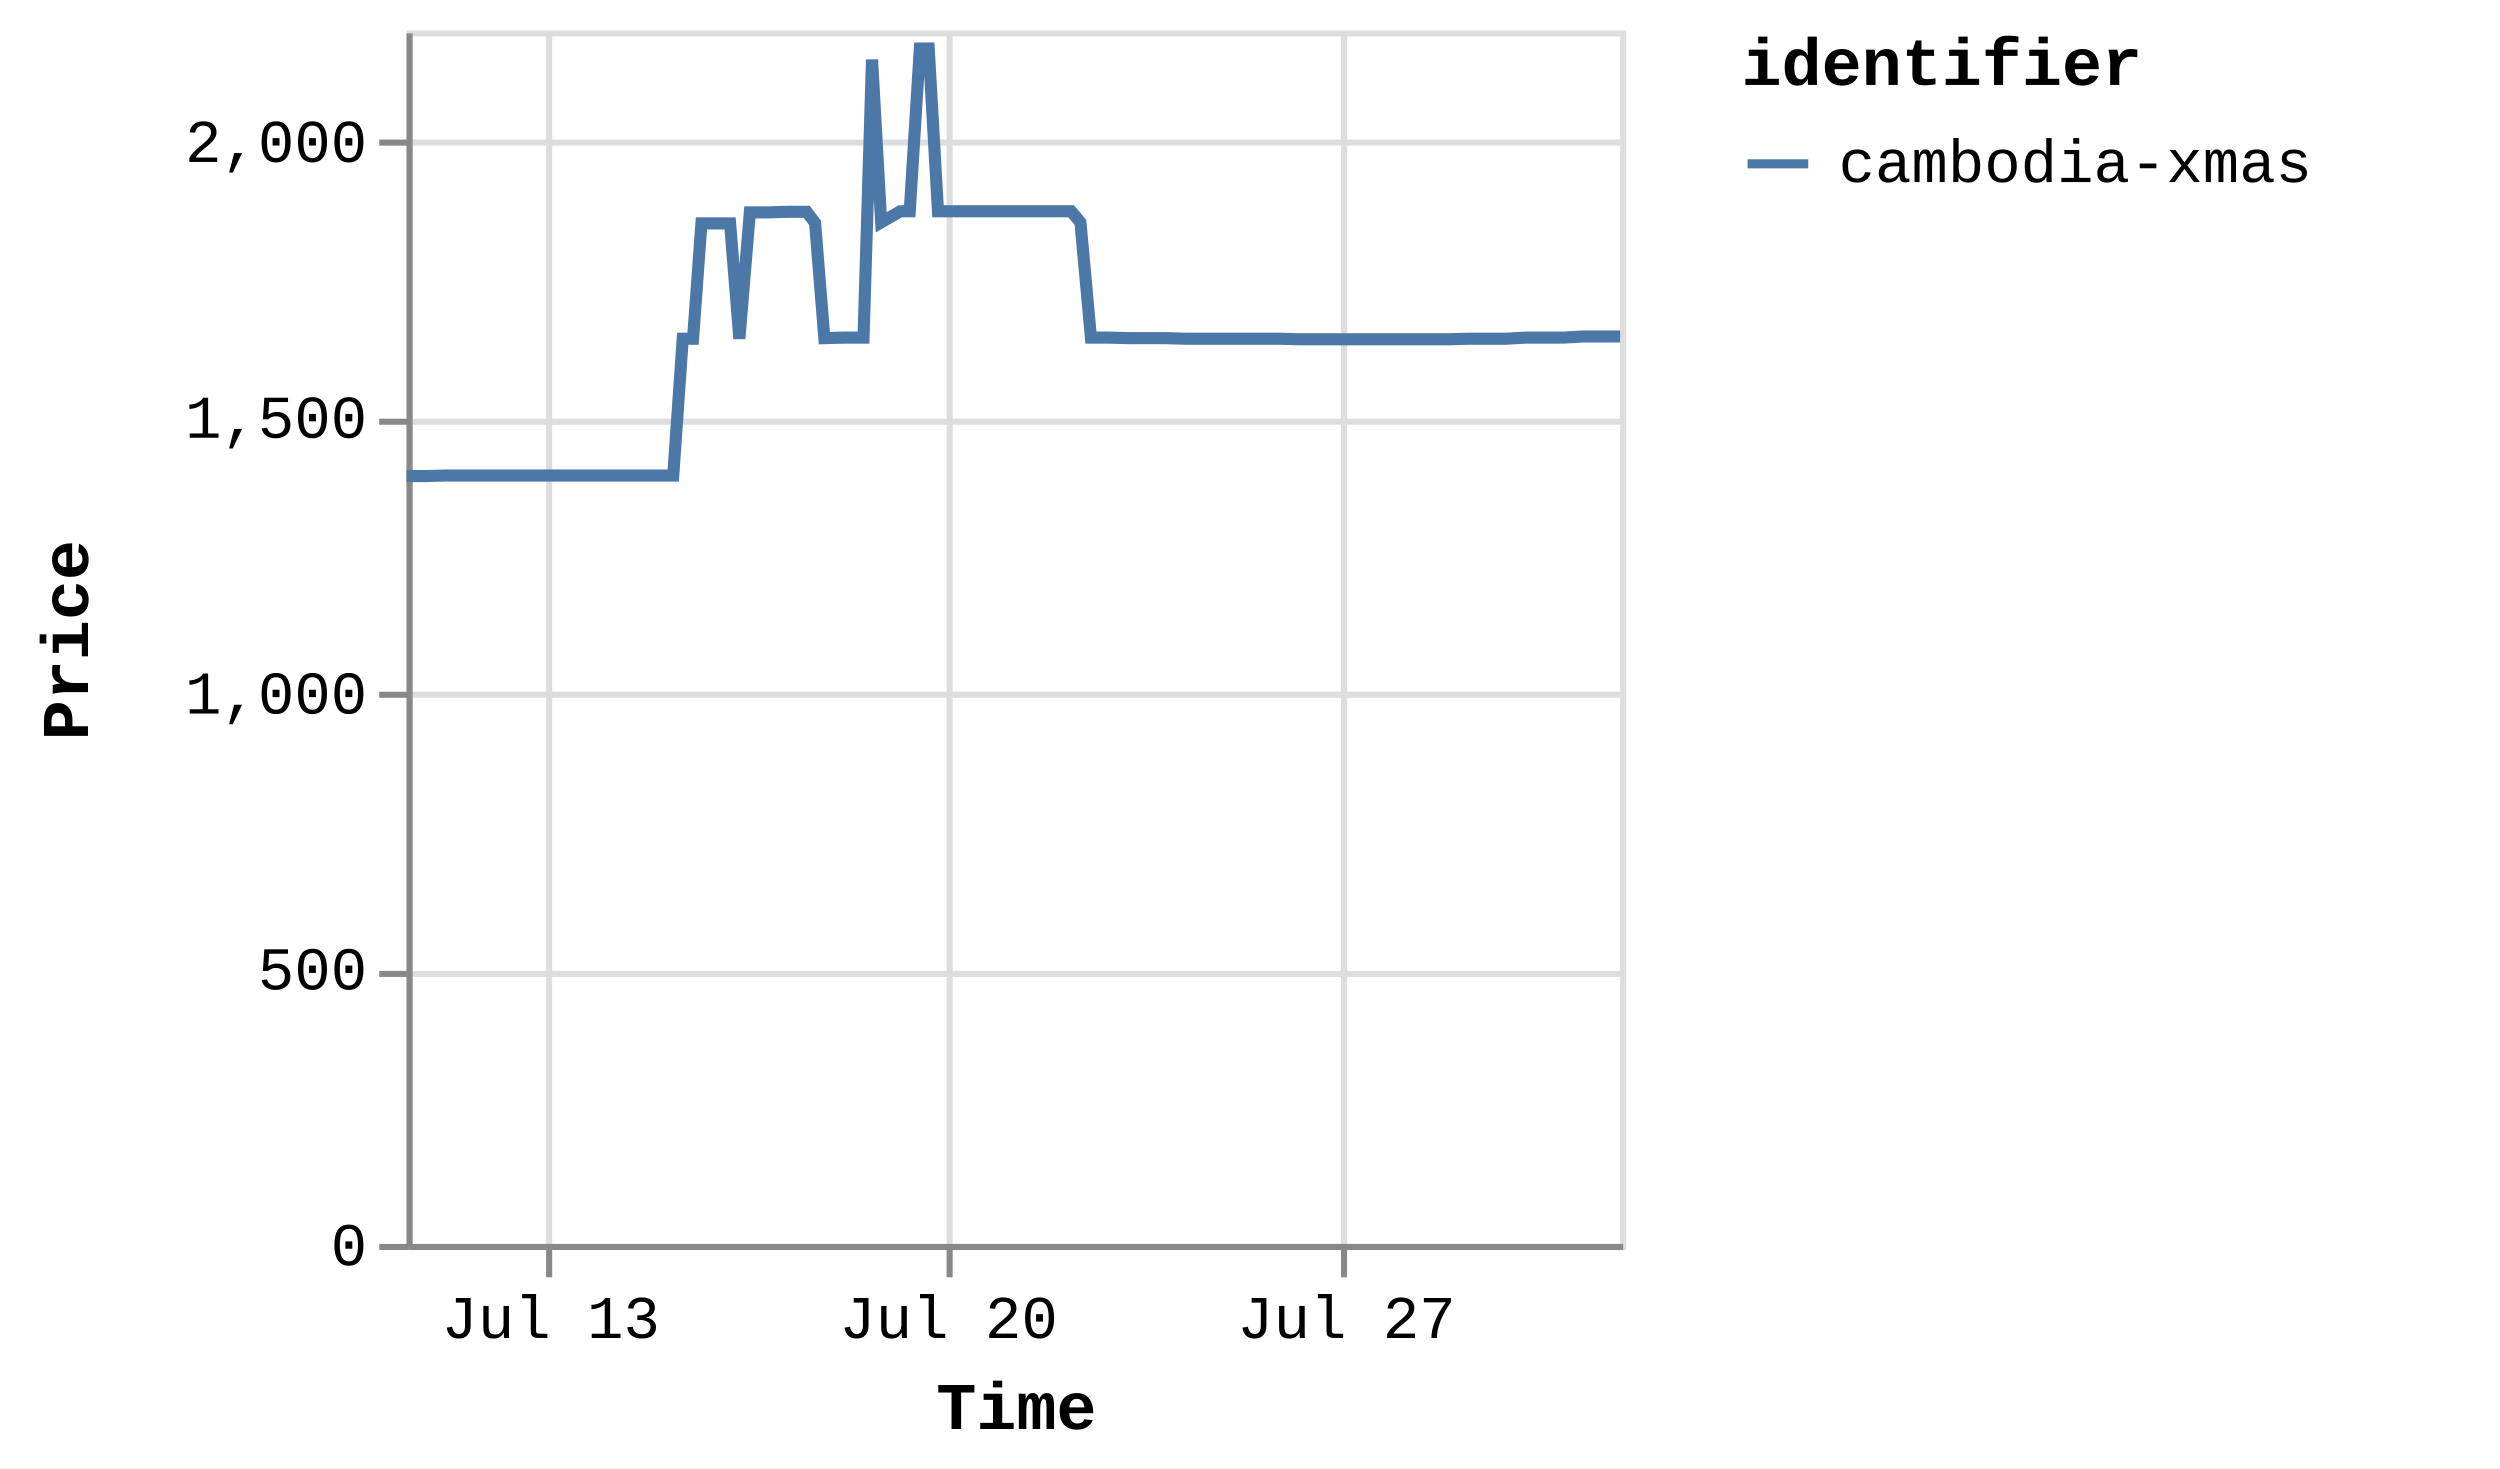
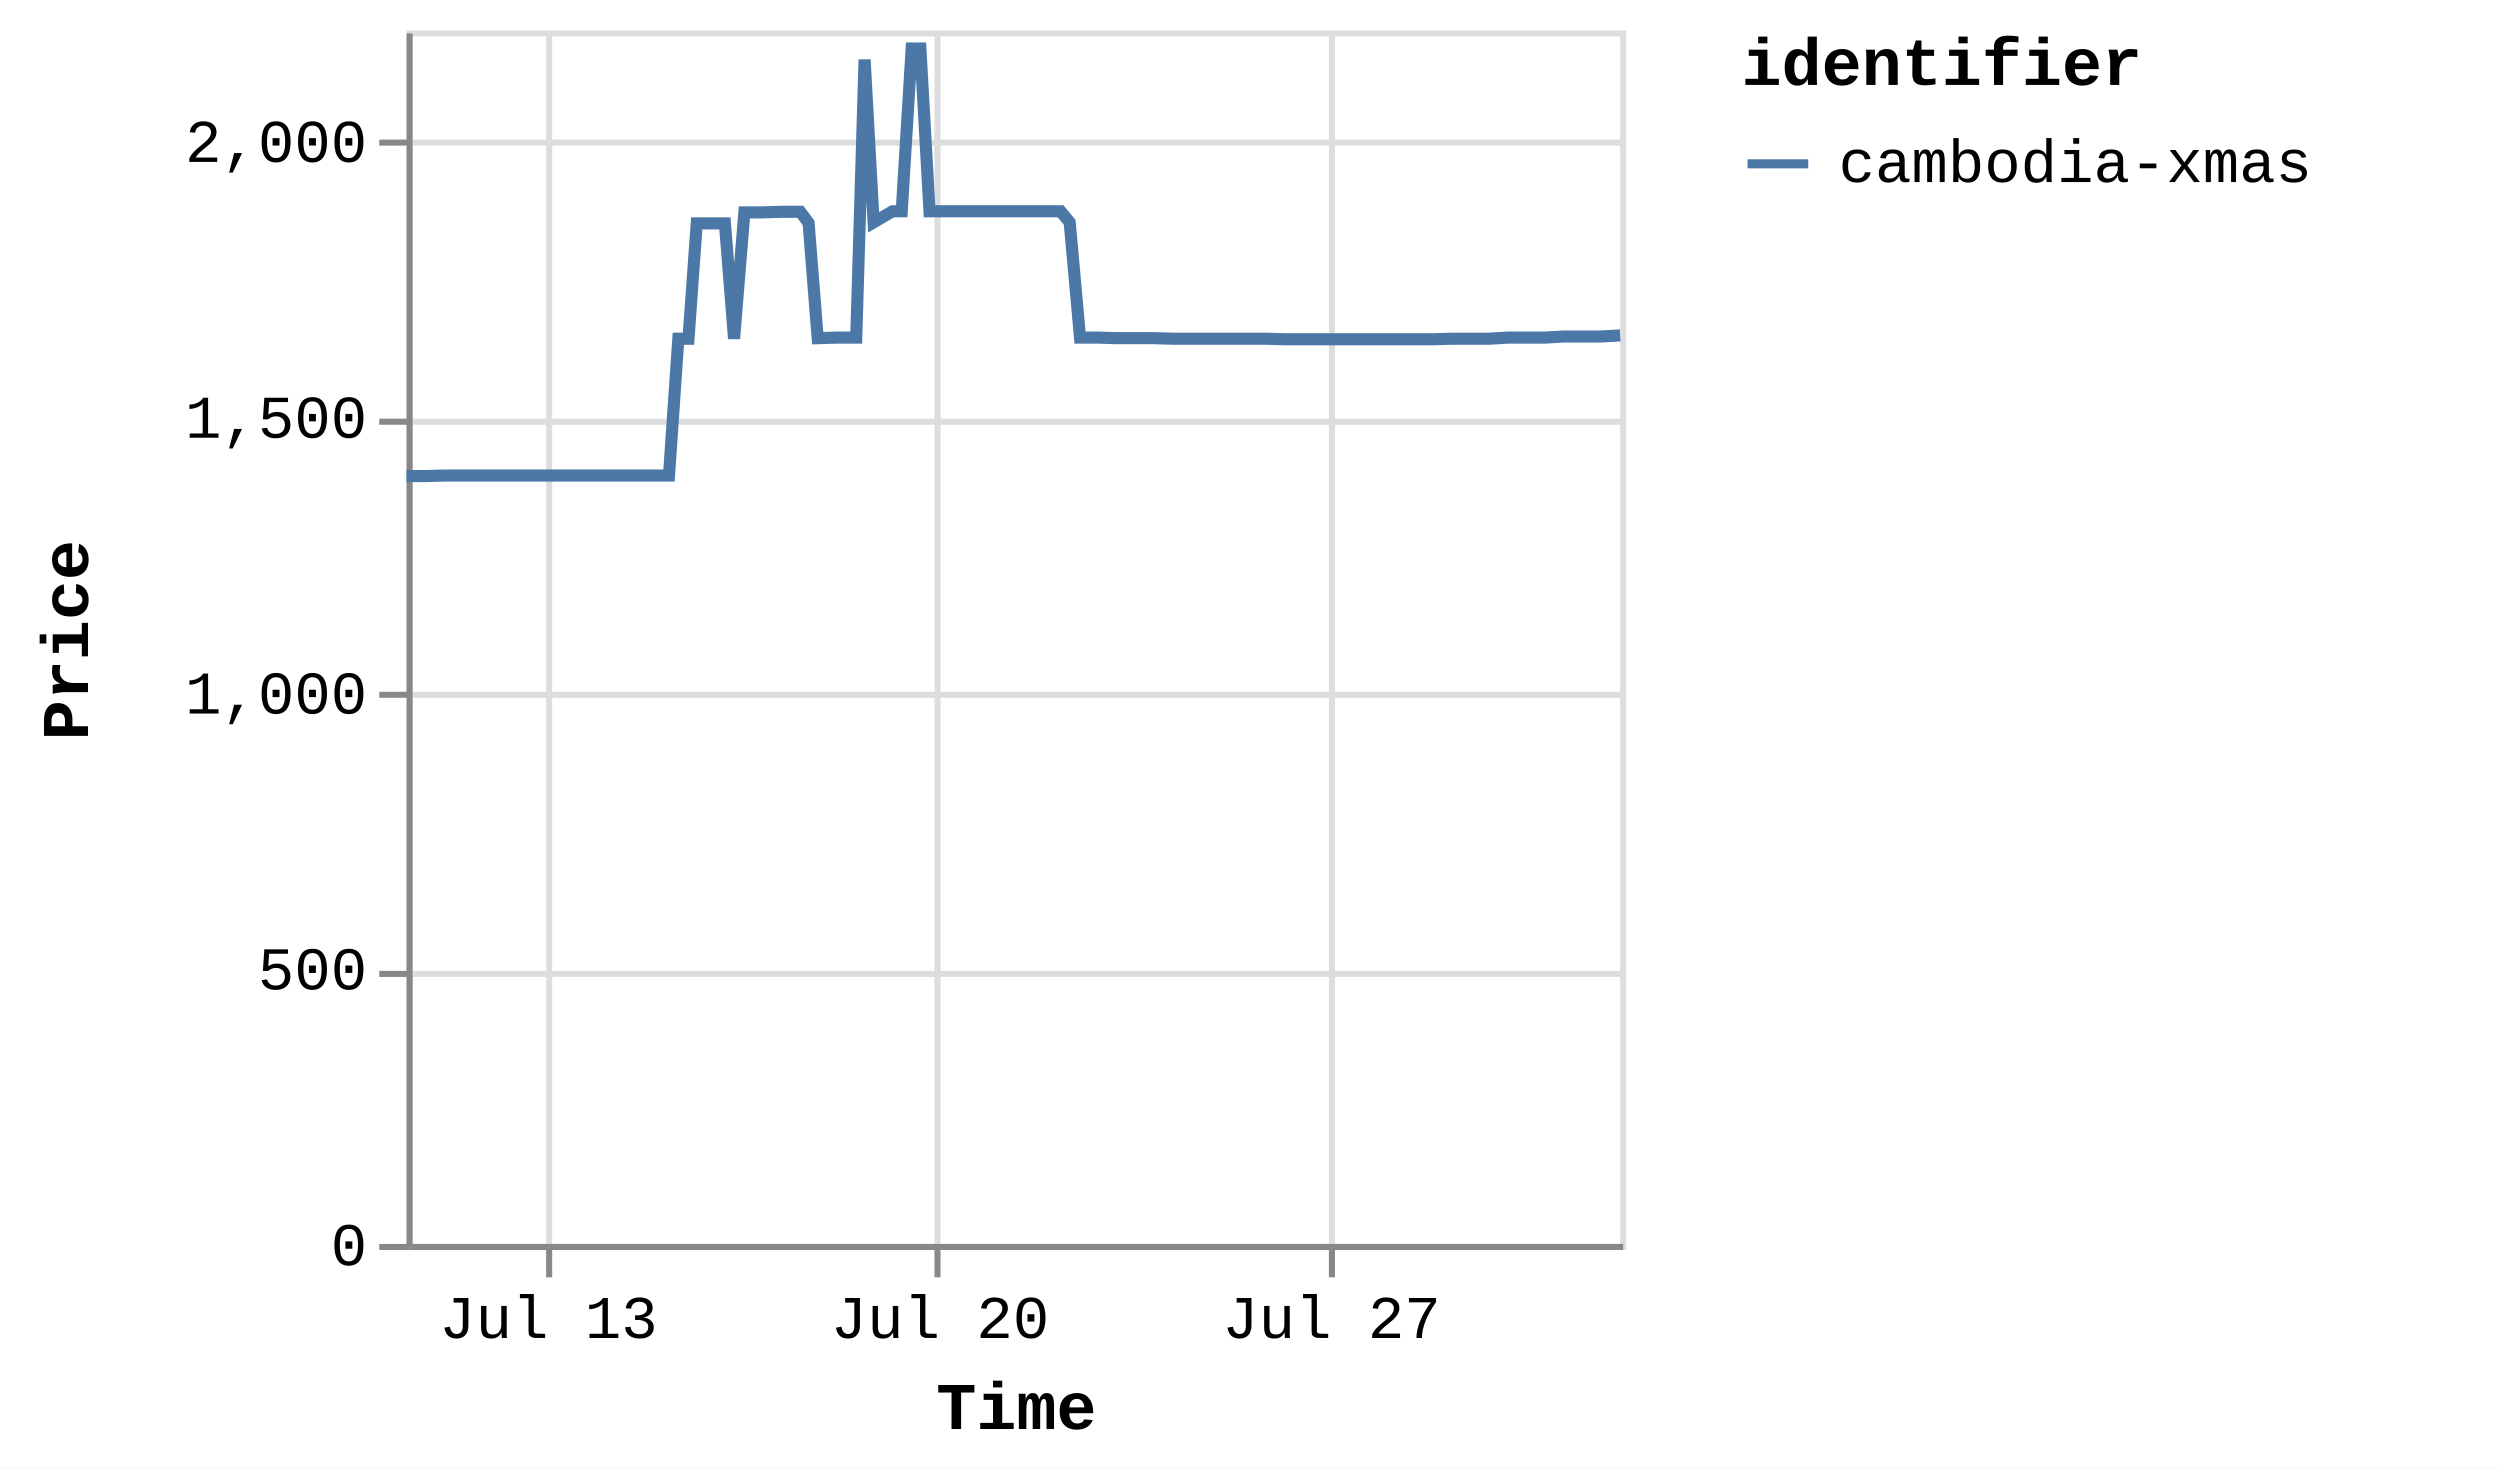
<svg xmlns="http://www.w3.org/2000/svg" version="1.1" class="marks" width="412" height="242" viewBox="0 0 412 242">
  <rect width="412" height="242" fill="white" />
  <g fill="none" stroke-miterlimit="10" transform="translate(67,5)">
    <g class="mark-group role-frame root" role="graphics-object" aria-roledescription="group mark container">
      <g transform="translate(0,0)">
        <path class="background" aria-hidden="true" d="M0.5,0.5h200v200h-200Z" stroke="#ddd" />
        <g>
          <g class="mark-group role-axis" aria-hidden="true">
            <g transform="translate(0.5,200.5)">
              <path class="background" aria-hidden="true" d="M0,0h0v0h0Z" pointer-events="none" />
              <g>
                <g class="mark-rule role-axis-grid" pointer-events="none">
                  <line transform="translate(23,-200)" x2="0" y2="200" stroke="#ddd" stroke-width="1" opacity="1" />
-                   <line transform="translate(89,-200)" x2="0" y2="200" stroke="#ddd" stroke-width="1" opacity="1" />
-                   <line transform="translate(154,-200)" x2="0" y2="200" stroke="#ddd" stroke-width="1" opacity="1" />
+                   <line transform="translate(87,-200)" x2="0" y2="200" stroke="#ddd" stroke-width="1" opacity="1" />
+                   <line transform="translate(152,-200)" x2="0" y2="200" stroke="#ddd" stroke-width="1" opacity="1" />
                </g>
              </g>
              <path class="foreground" aria-hidden="true" d="" pointer-events="none" display="none" />
            </g>
          </g>
          <g class="mark-group role-axis" aria-hidden="true">
            <g transform="translate(0.5,0.5)">
              <path class="background" aria-hidden="true" d="M0,0h0v0h0Z" pointer-events="none" />
              <g>
                <g class="mark-rule role-axis-grid" pointer-events="none">
                  <line transform="translate(0,200)" x2="200" y2="0" stroke="#ddd" stroke-width="1" opacity="1" />
                  <line transform="translate(0,155)" x2="200" y2="0" stroke="#ddd" stroke-width="1" opacity="1" />
                  <line transform="translate(0,109)" x2="200" y2="0" stroke="#ddd" stroke-width="1" opacity="1" />
                  <line transform="translate(0,64)" x2="200" y2="0" stroke="#ddd" stroke-width="1" opacity="1" />
                  <line transform="translate(0,18)" x2="200" y2="0" stroke="#ddd" stroke-width="1" opacity="1" />
                </g>
              </g>
              <path class="foreground" aria-hidden="true" d="" pointer-events="none" display="none" />
            </g>
          </g>
-           <g class="mark-group role-axis" role="graphics-symbol" aria-roledescription="axis" aria-label="X-axis titled 'Time' for a time scale with values from Thursday, 10 July 2025, 12:25:32 PM to Thursday, 31 July 2025, 8:51:09 PM">
+           <g class="mark-group role-axis" role="graphics-symbol" aria-roledescription="axis" aria-label="X-axis titled 'Time' for a time scale with values from Thursday, 10 July 2025, 12:25:32 PM to Friday, 01 August 2025, 5:09:14 AM">
            <g transform="translate(0.5,200.5)">
              <path class="background" aria-hidden="true" d="M0,0h0v0h0Z" pointer-events="none" />
              <g>
                <g class="mark-rule role-axis-tick" pointer-events="none">
                  <line transform="translate(23,0)" x2="0" y2="5" stroke="#888" stroke-width="1" opacity="1" />
-                   <line transform="translate(89,0)" x2="0" y2="5" stroke="#888" stroke-width="1" opacity="1" />
-                   <line transform="translate(154,0)" x2="0" y2="5" stroke="#888" stroke-width="1" opacity="1" />
+                   <line transform="translate(87,0)" x2="0" y2="5" stroke="#888" stroke-width="1" opacity="1" />
+                   <line transform="translate(152,0)" x2="0" y2="5" stroke="#888" stroke-width="1" opacity="1" />
                </g>
                <g class="mark-text role-axis-label" pointer-events="none">
-                   <text text-anchor="middle" transform="translate(23.25178,15)" font-family="Liberation Mono" font-size="10px" fill="#000" opacity="1">Jul 13</text>
-                   <text text-anchor="middle" transform="translate(88.82212,15)" font-family="Liberation Mono" font-size="10px" fill="#000" opacity="1">Jul 20</text>
-                   <text text-anchor="middle" transform="translate(154.3925,15)" font-family="Liberation Mono" font-size="10px" fill="#000" opacity="1">Jul 27</text>
+                   <text text-anchor="middle" transform="translate(22.8811,15)" font-family="Liberation Mono" font-size="10px" fill="#000" opacity="1">Jul 13</text>
+                   <text text-anchor="middle" transform="translate(87.40612,15)" font-family="Liberation Mono" font-size="10px" fill="#000" opacity="1">Jul 20</text>
+                   <text text-anchor="middle" transform="translate(151.9311,15)" font-family="Liberation Mono" font-size="10px" fill="#000" opacity="1">Jul 27</text>
                </g>
                <g class="mark-rule role-axis-domain" pointer-events="none">
                  <line transform="translate(0,0)" x2="200" y2="0" stroke="#888" stroke-width="1" opacity="1" />
                </g>
                <g class="mark-text role-axis-title" pointer-events="none">
                  <text text-anchor="middle" transform="translate(100,30)" font-family="Liberation Mono" font-size="11px" font-weight="bold" fill="#000" opacity="1">Time</text>
                </g>
              </g>
              <path class="foreground" aria-hidden="true" d="" pointer-events="none" display="none" />
            </g>
          </g>
          <g class="mark-group role-axis" role="graphics-symbol" aria-roledescription="axis" aria-label="Y-axis titled 'Price' for a linear scale with values from 0 to 2,200">
            <g transform="translate(0.5,0.5)">
              <path class="background" aria-hidden="true" d="M0,0h0v0h0Z" pointer-events="none" />
              <g>
                <g class="mark-rule role-axis-tick" pointer-events="none">
                  <line transform="translate(0,200)" x2="-5" y2="0" stroke="#888" stroke-width="1" opacity="1" />
                  <line transform="translate(0,155)" x2="-5" y2="0" stroke="#888" stroke-width="1" opacity="1" />
                  <line transform="translate(0,109)" x2="-5" y2="0" stroke="#888" stroke-width="1" opacity="1" />
                  <line transform="translate(0,64)" x2="-5" y2="0" stroke="#888" stroke-width="1" opacity="1" />
                  <line transform="translate(0,18)" x2="-5" y2="0" stroke="#888" stroke-width="1" opacity="1" />
                </g>
                <g class="mark-text role-axis-label" pointer-events="none">
                  <text text-anchor="end" transform="translate(-7,203)" font-family="Liberation Mono" font-size="10px" fill="#000" opacity="1">0</text>
                  <text text-anchor="end" transform="translate(-7,157.5455)" font-family="Liberation Mono" font-size="10px" fill="#000" opacity="1">500</text>
                  <text text-anchor="end" transform="translate(-7,112.0909)" font-family="Liberation Mono" font-size="10px" fill="#000" opacity="1">1,000</text>
                  <text text-anchor="end" transform="translate(-7,66.63636)" font-family="Liberation Mono" font-size="10px" fill="#000" opacity="1">1,500</text>
                  <text text-anchor="end" transform="translate(-7,21.18182)" font-family="Liberation Mono" font-size="10px" fill="#000" opacity="1">2,000</text>
                </g>
                <g class="mark-rule role-axis-domain" pointer-events="none">
                  <line transform="translate(0,200)" x2="0" y2="-200" stroke="#888" stroke-width="1" opacity="1" />
                </g>
                <g class="mark-text role-axis-title" pointer-events="none">
                  <text text-anchor="middle" transform="translate(-51,100) rotate(-90) translate(0,-2)" font-family="Liberation Mono" font-size="11px" font-weight="bold" fill="#000" opacity="1">Price</text>
                </g>
              </g>
              <path class="foreground" aria-hidden="true" d="" pointer-events="none" display="none" />
            </g>
          </g>
          <g class="mark-group role-scope pathgroup" role="graphics-object" aria-roledescription="group mark container">
            <g transform="translate(0,0)">
              <path class="background" aria-hidden="true" d="M0,0h200v200h-200Z" />
              <g>
                <g class="mark-line role-mark marks" role="graphics-object" aria-roledescription="line mark container">
-                   <path aria-label="Time: Jul 10, 2025; Price: 1392; identifier: cambodia-xmas" role="graphics-symbol" aria-roledescription="line mark" d="M0,73.455L0.126,73.455L1.762,73.455L3.276,73.455L6.471,73.364L7.998,73.364L9.713,73.364L11.116,73.364L12.645,73.364L15.81,73.364L17.349,73.364L19.013,73.364L20.465,73.364L22,73.364L25.198,73.364L26.717,73.364L28.385,73.364L29.835,73.364L31.366,73.364L34.588,73.364L36.13,73.364L37.836,73.364L39.227,73.364L40.752,73.364L43.952,73.364L45.516,50.818L47.216,50.818L48.597,31.818L50.122,31.818L53.319,31.818L54.848,50.818L56.576,30L57.969,30L59.491,30L62.686,29.909L64.213,29.909L65.942,29.909L67.325,31.727L68.854,50.727L72.058,50.636L73.583,50.636L75.309,50.636L76.708,4.818L78.219,31.636L81.385,29.818L82.925,29.818L84.592,3L86.049,3L87.582,29.818L90.795,29.818L92.29,29.818L94.003,29.818L95.41,29.818L96.948,29.818L100.17,29.818L101.701,29.818L103.419,29.818L104.806,29.818L106.325,29.818L109.521,29.818L111.055,31.636L112.787,50.636L114.172,50.636L115.691,50.636L118.902,50.727L120.424,50.727L122.156,50.727L123.545,50.727L125.062,50.727L128.257,50.818L129.789,50.818L131.516,50.818L132.896,50.818L134.426,50.818L137.632,50.818L139.148,50.818L140.876,50.818L142.264,50.818L143.794,50.818L146.985,50.909L148.496,50.909L150.167,50.909L151.62,50.909L153.15,50.909L156.371,50.909L157.862,50.909L159.578,50.909L160.985,50.909L162.521,50.909L165.751,50.909L167.266,50.909L168.998,50.909L170.385,50.909L171.906,50.909L175.122,50.818L176.632,50.818L178.372,50.818L179.754,50.818L181.268,50.818L184.485,50.636L186.001,50.636L187.735,50.636L189.106,50.636L190.629,50.636L193.84,50.455L195.365,50.455L197.093,50.455L198.481,50.455L200,50.455" stroke="#4c78a8" stroke-width="2" />
+                   <path aria-label="Time: Jul 10, 2025; Price: 1392; identifier: cambodia-xmas" role="graphics-symbol" aria-roledescription="line mark" d="M0,73.455L0.124,73.455L1.734,73.455L3.224,73.455L6.367,73.364L7.871,73.364L9.558,73.364L10.939,73.364L12.443,73.364L15.558,73.364L17.072,73.364L18.709,73.364L20.138,73.364L21.65,73.364L24.797,73.364L26.291,73.364L27.932,73.364L29.359,73.364L30.866,73.364L34.036,73.364L35.554,73.364L37.233,73.364L38.602,73.364L40.102,73.364L43.251,73.364L44.79,50.818L46.463,50.818L47.822,31.818L49.322,31.818L52.469,31.818L53.974,50.818L55.674,30L57.045,30L58.543,30L61.686,29.909L63.189,29.909L64.891,29.909L66.252,31.727L67.757,50.727L70.91,50.636L72.409,50.636L74.109,50.636L75.485,4.818L76.972,31.636L80.087,29.818L81.603,29.818L83.244,3L84.677,3L86.186,29.818L89.347,29.818L90.819,29.818L92.505,29.818L93.889,29.818L95.402,29.818L98.573,29.818L100.08,29.818L101.771,29.818L103.135,29.818L104.63,29.818L107.775,29.818L109.284,31.636L110.989,50.636L112.352,50.636L113.846,50.636L117.006,50.727L118.504,50.727L120.208,50.727L121.576,50.727L123.068,50.727L126.213,50.818L127.72,50.818L129.42,50.818L130.778,50.818L132.283,50.818L135.438,50.818L136.93,50.818L138.631,50.818L139.996,50.818L141.502,50.818L144.642,50.909L146.129,50.909L147.773,50.909L149.203,50.909L150.708,50.909L153.878,50.909L155.345,50.909L157.034,50.909L158.418,50.909L159.93,50.909L163.108,50.909L164.599,50.909L166.303,50.909L167.668,50.909L169.166,50.909L172.33,50.818L173.817,50.818L175.529,50.818L176.889,50.818L178.378,50.818L181.544,50.636L183.035,50.636L184.742,50.636L186.092,50.636L187.59,50.636L190.749,50.455L192.25,50.455L193.951,50.455L195.316,50.455L196.812,50.455L200,50.273" stroke="#4c78a8" stroke-width="2" />
                </g>
              </g>
              <path class="foreground" aria-hidden="true" d="" display="none" />
            </g>
          </g>
          <g class="mark-group role-legend" role="graphics-symbol" aria-roledescription="legend" aria-label="Symbol legend titled 'identifier' for stroke color with 1 value: cambodia-xmas">
            <g transform="translate(220,0)">
              <path class="background" aria-hidden="true" d="M0,0h120v27h-120Z" pointer-events="none" />
              <g>
                <g class="mark-group role-legend-entry">
                  <g transform="translate(0,16)">
                    <path class="background" aria-hidden="true" d="M0,0h0v0h0Z" pointer-events="none" />
                    <g>
                      <g class="mark-group role-scope" role="graphics-object" aria-roledescription="group mark container">
                        <g transform="translate(0,0)">
                          <path class="background" aria-hidden="true" d="M0,0h120v11h-120Z" pointer-events="none" opacity="1" />
                          <g>
                            <g class="mark-symbol role-legend-symbol" pointer-events="none">
                              <path transform="translate(6,6)" d="M-5,0L5,0" stroke="#4c78a8" stroke-width="1.5" opacity="1" />
                            </g>
                            <g class="mark-text role-legend-label" pointer-events="none">
                              <text text-anchor="start" transform="translate(16,9)" font-family="Liberation Mono" font-size="10px" fill="#000" opacity="1">cambodia-xmas</text>
                            </g>
                          </g>
                          <path class="foreground" aria-hidden="true" d="" pointer-events="none" display="none" />
                        </g>
                      </g>
                    </g>
                    <path class="foreground" aria-hidden="true" d="" pointer-events="none" display="none" />
                  </g>
                </g>
                <g class="mark-text role-legend-title" pointer-events="none">
                  <text text-anchor="start" transform="translate(0,9)" font-family="Liberation Mono" font-size="11px" font-weight="bold" fill="#000" opacity="1">identifier</text>
                </g>
              </g>
              <path class="foreground" aria-hidden="true" d="" pointer-events="none" display="none" />
            </g>
          </g>
        </g>
        <path class="foreground" aria-hidden="true" d="" display="none" />
      </g>
    </g>
  </g>
</svg>
